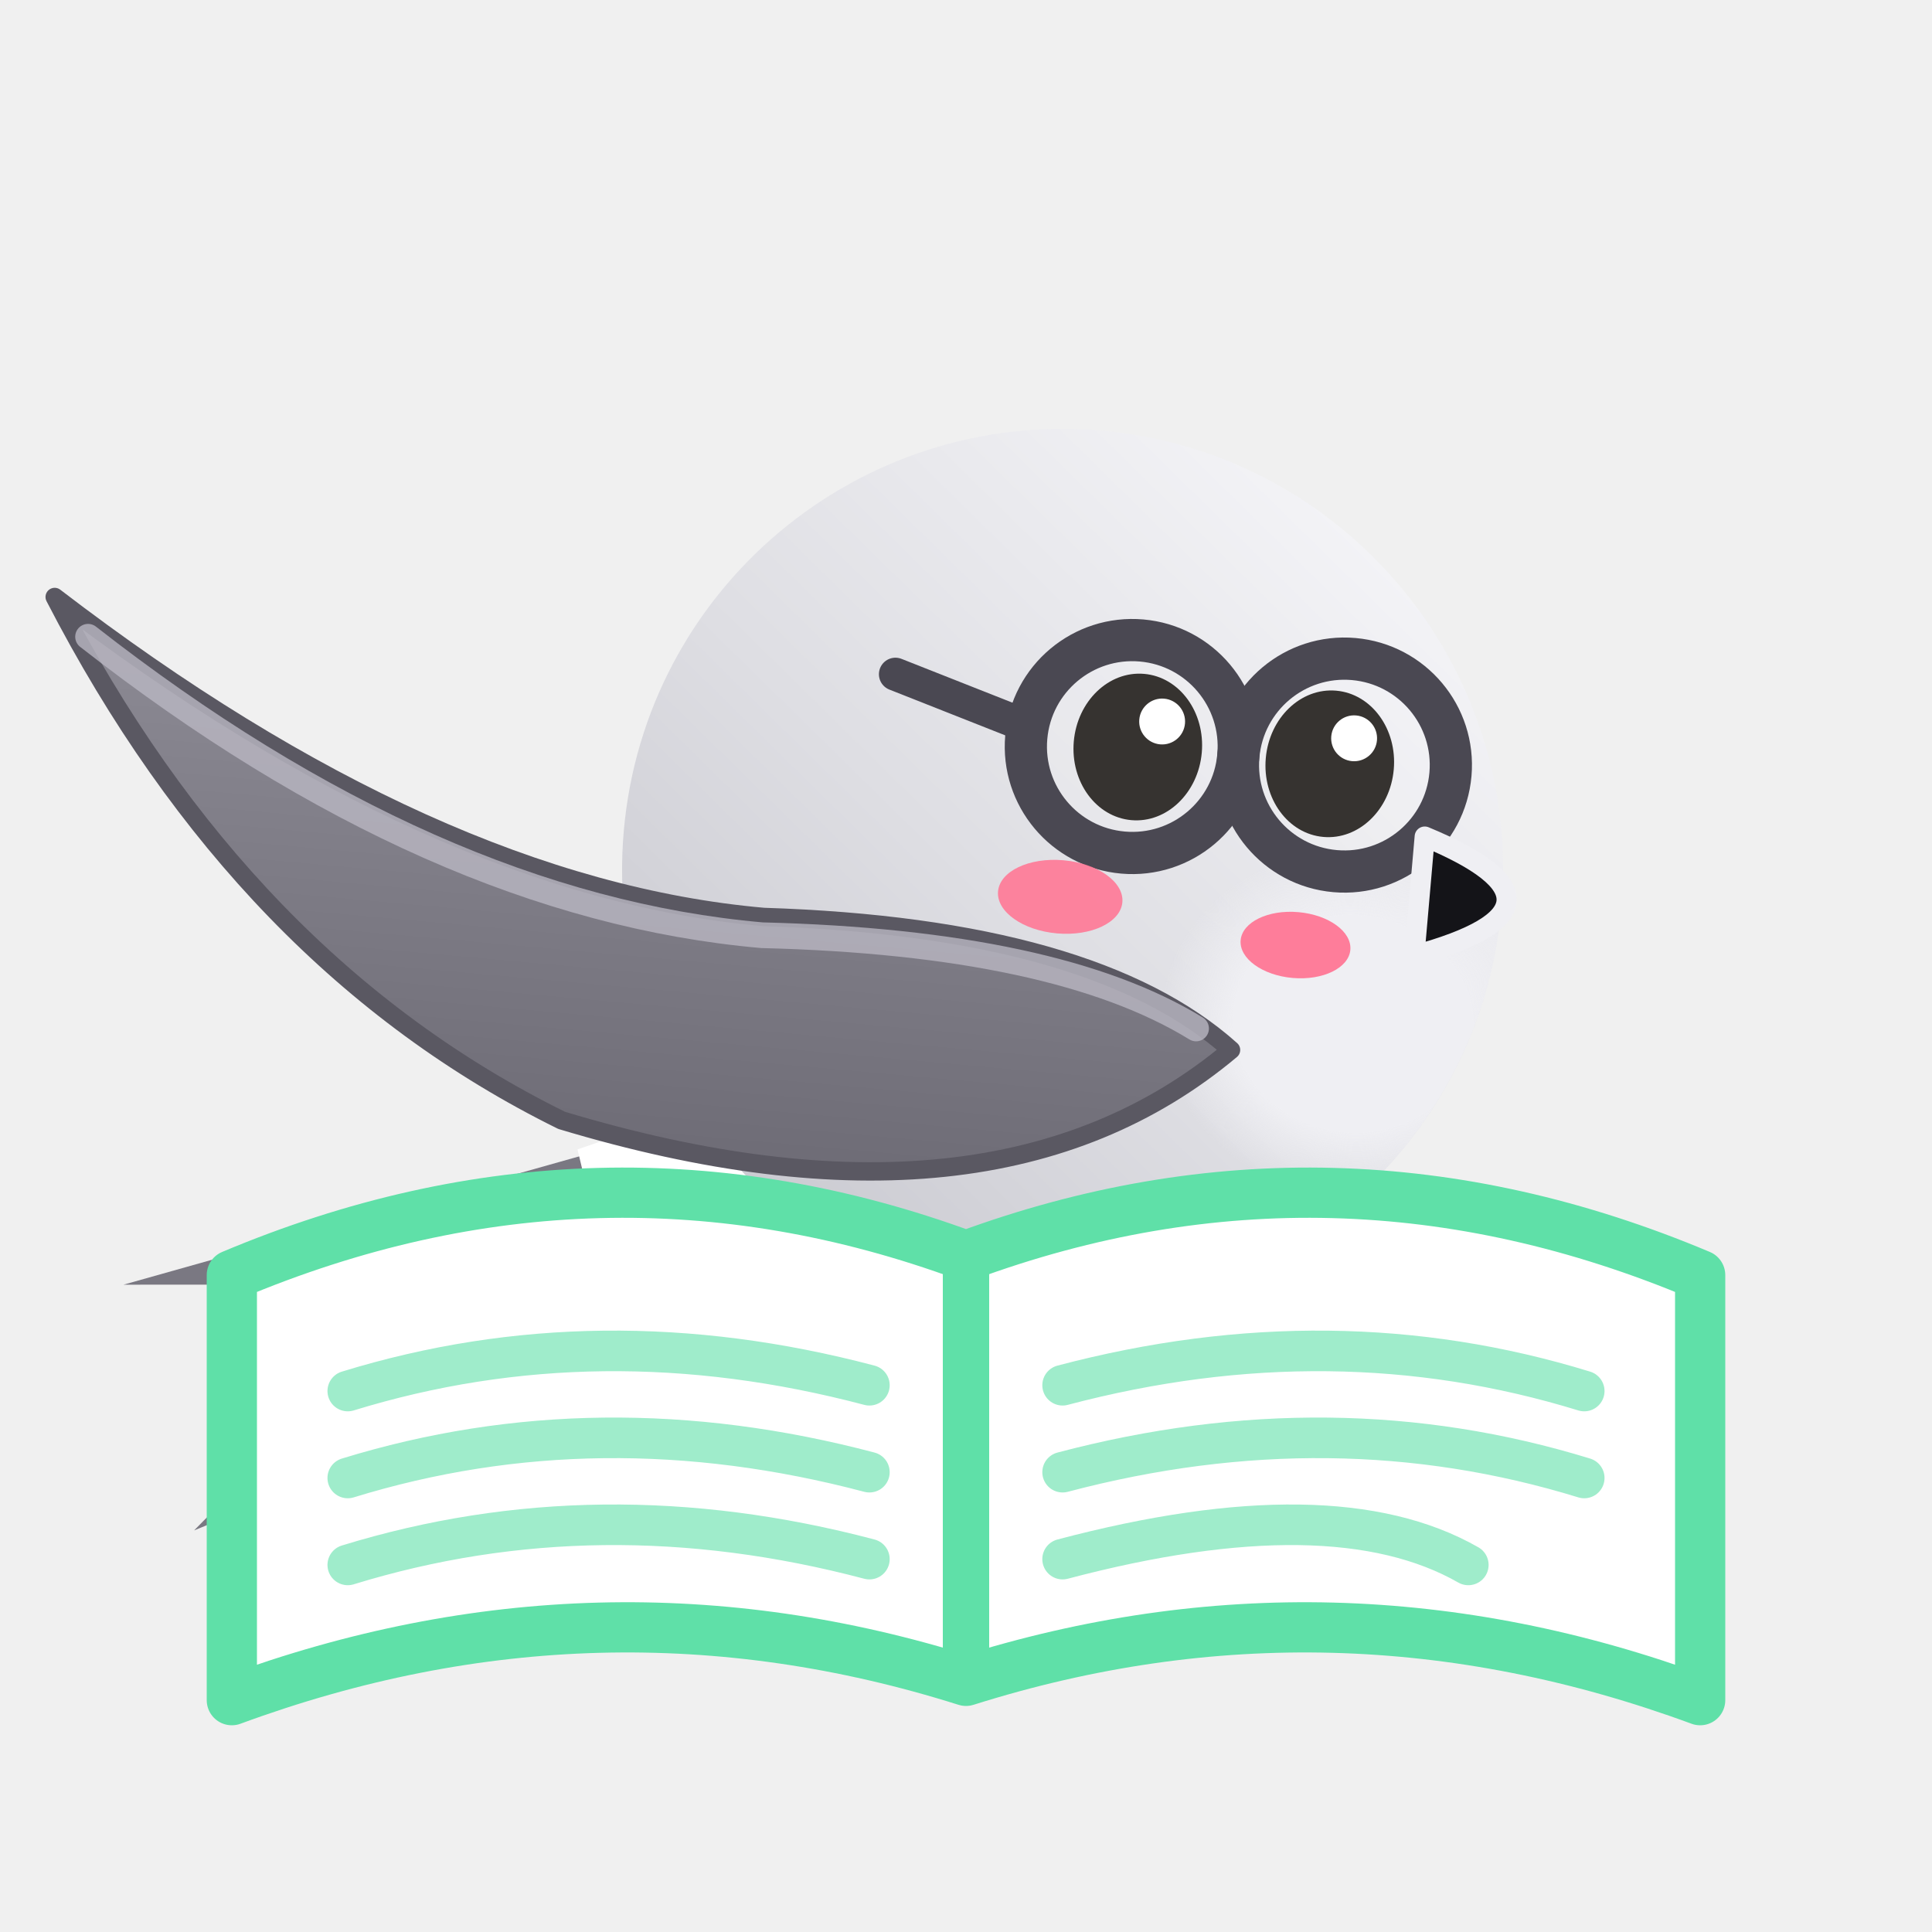
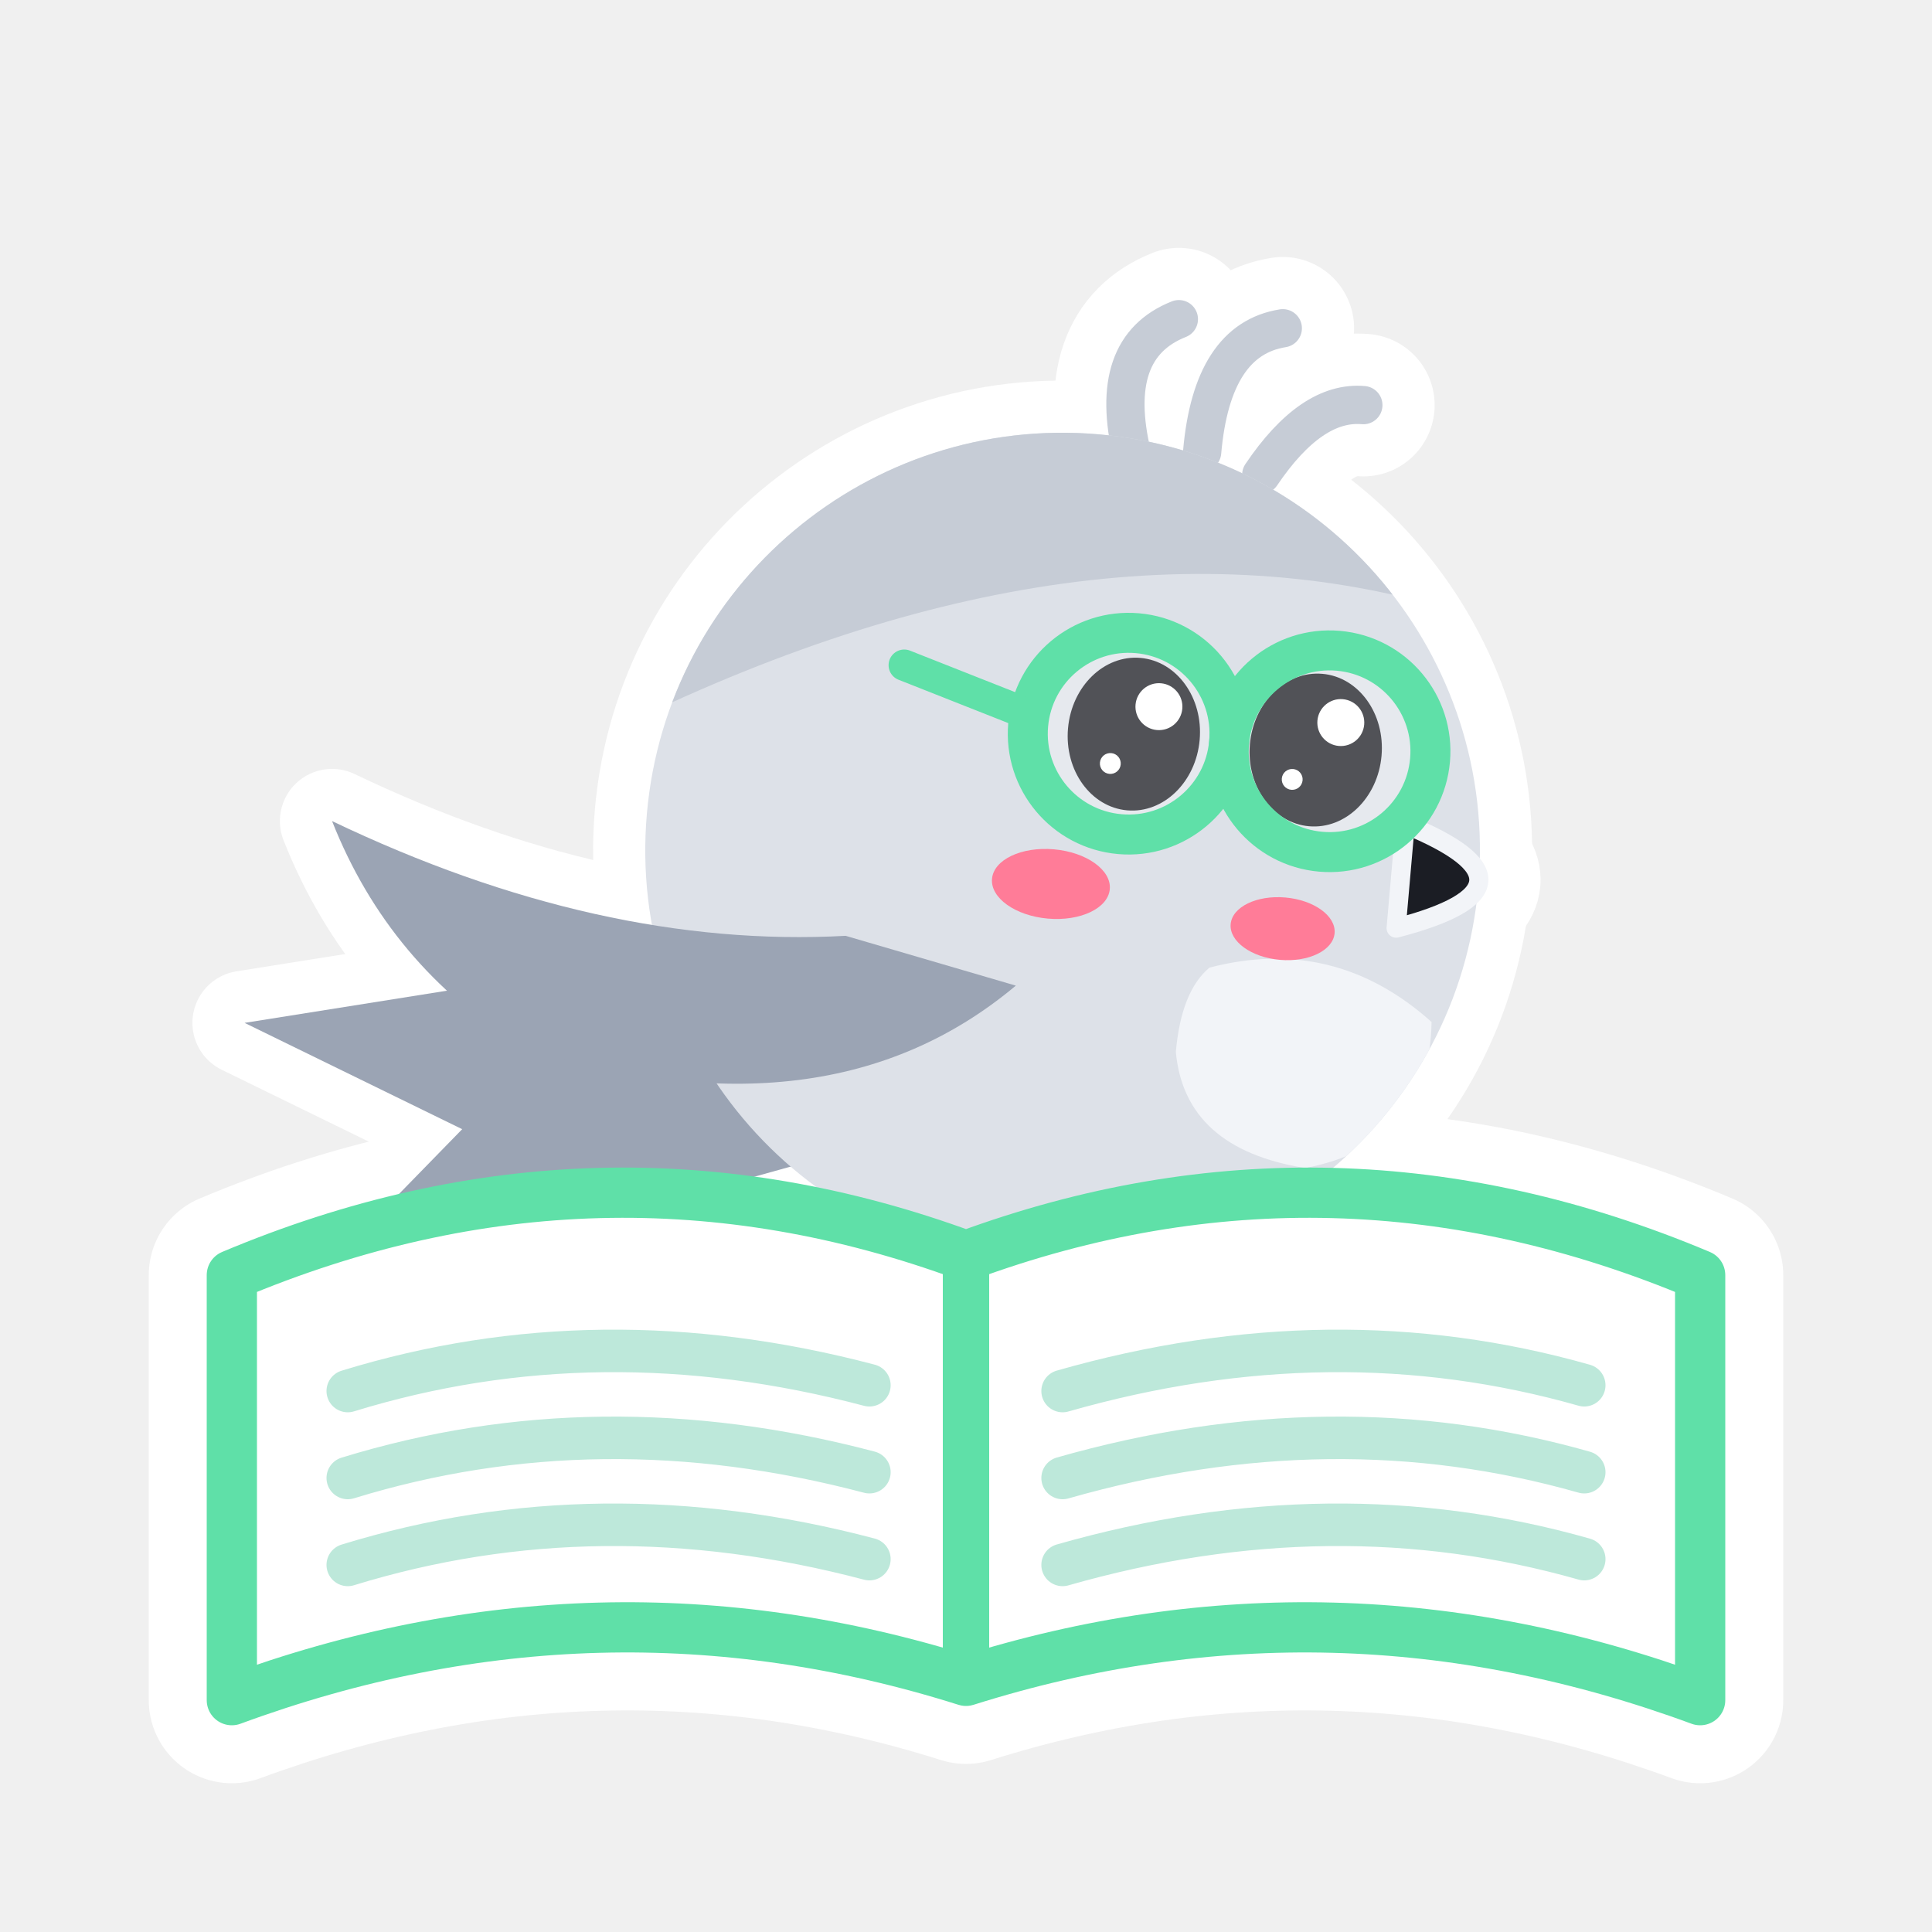
<svg xmlns="http://www.w3.org/2000/svg" viewBox="0 0 100 100" width="1024" height="1024">
-   <g transform="translate(55 45) rotate(5) scale(0.95)">
+   <g>
+     <g transform="translate(55 44) rotate(5) scale(0.9)">
+       <defs>
+         <clipPath id="wym">
+           <circle r="24" stroke="#FFFFFF" stroke-width="6" stroke-linejoin="round" />
+         </clipPath>
+       </defs>
+       <path d="M-14 6 L-46 14 L-33 19 L-42 30 L-10 18 Z" fill="#FFFFFF" stroke="#FFFFFF" stroke-width="6" stroke-linejoin="round" />
+       <path d="M2 21 l-1.5 5 M6.5 21.5 l0.5 5" fill="none" stroke="#FFFFFF" stroke-width="7.8" stroke-linecap="round" />
+       <path d="M2 -23 Q0 -29 4 -31 M6 -23.5 Q6 -30 10 -31 M9.5 -22.5 Q12 -27 15 -27" fill="none" stroke="#FFFFFF" stroke-width="8.2" stroke-linecap="round" />
+       <circle r="24" fill="#FFFFFF" stroke="#FFFFFF" stroke-width="6" stroke-linejoin="round" />
+       <g clip-path="url(#wym)">
+         <path d="M-24 -24 L24 -24 L24 -15 Q2 -21 -24 -6 Z" fill="#FFFFFF" stroke="#FFFFFF" stroke-width="6" stroke-linejoin="round" />
+         <path d="M-26 0 Q-23 15 -8 25 L-14 30 L-32 10 Z" fill="#FFFFFF" stroke="#FFFFFF" stroke-width="6" stroke-linejoin="round" />
+         <path d="M9 6 Q16 3.5 22 8 Q22.5 15 15.5 17 Q8.5 16.5 7.5 11 Q7.5 7.5 9 6 Z" fill="#FFFFFF" stroke="#FFFFFF" stroke-width="6" stroke-linejoin="round" />
+       </g>
+       <path d="M-2 8 Q-12 18 -30 14 Q-38 10 -42 2 Q-26 8 -12 6 Z" fill="#FFFFFF" stroke="#FFFFFF" stroke-width="6" stroke-linejoin="round" />
+       <ellipse cx="3.5" cy="-7" rx="3.8" ry="4.4" fill="#FFFFFF" stroke="#FFFFFF" stroke-width="6" stroke-linejoin="round" />
+       <circle cx="4.8" cy="-8.7" r="1.35" fill="#FFFFFF" stroke="#FFFFFF" stroke-width="6" stroke-linejoin="round" />
+       <circle cx="2.3" cy="-5.2" r="0.6" fill="#FFFFFF" stroke="#FFFFFF" stroke-width="6" stroke-linejoin="round" />
+       <ellipse cx="14" cy="-7" rx="3.8" ry="4.4" fill="#FFFFFF" stroke="#FFFFFF" stroke-width="6" stroke-linejoin="round" />
+       <circle cx="15.3" cy="-8.7" r="1.35" fill="#FFFFFF" stroke="#FFFFFF" stroke-width="6" stroke-linejoin="round" />
+       <circle cx="12.8" cy="-5.2" r="0.6" fill="#FFFFFF" stroke="#FFFFFF" stroke-width="6" stroke-linejoin="round" />
+       <path d="M19.5 -3.2 Q28.5 -0.4 19.5 2.8 Z" fill="#FFFFFF" stroke="#FFFFFF" stroke-width="7.1" stroke-linejoin="round" />
+       <ellipse cx="-0.5" cy="2" rx="3.4" ry="2" fill="#FFFFFF" stroke="#FFFFFF" stroke-width="6" stroke-linejoin="round" />
+       <ellipse cx="13" cy="3.4" rx="3" ry="1.8" fill="#FFFFFF" stroke="#FFFFFF" stroke-width="6" stroke-linejoin="round" />
+       <circle cx="3.2" cy="-7" r="5.8" fill="#FFFFFF" stroke="#FFFFFF" stroke-width="8.3" />
+       <circle cx="14.8" cy="-7" r="5.8" fill="#FFFFFF" stroke="#FFFFFF" stroke-width="8.3" />
+       <path d="M-2.6 -7.6 L-10 -9.8" stroke="#FFFFFF" stroke-width="7.8" stroke-linecap="round" />
+       <path d="M8.9 -7.4 Q9 -9 9.2 -7.4" stroke="#FFFFFF" stroke-width="7.6" fill="none" />
+     </g>
+     <path d="M12 66 Q31 58 50 65 Q69 58 88 66 L88 88 Q69 81 50 87 Q31 81 12 88 Z" fill="#FFFFFF" stroke="#FFFFFF" stroke-width="8.6" stroke-linejoin="round" />
+     <path d="M50 65 L50 87" stroke="#FFFFFF" stroke-width="8.4" stroke-linecap="round" />
+     <path d="M18 72 Q31 68 45 71.7" fill="none" stroke="#FFFFFF" stroke-width="8.2" stroke-linecap="round" />
+     <path d="M55 72 Q69 68 82 71.7" fill="none" stroke="#FFFFFF" stroke-width="8.2" stroke-linecap="round" />
+     <path d="M18 76.5 Q31 72.5 45 76.2" fill="none" stroke="#FFFFFF" stroke-width="8.2" stroke-linecap="round" />
+     <path d="M55 76.5 Q69 72.5 82 76.2" fill="none" stroke="#FFFFFF" stroke-width="8.2" stroke-linecap="round" />
+     <path d="M18 81 Q31 77 45 80.7" fill="none" stroke="#FFFFFF" stroke-width="8.2" stroke-linecap="round" />
+     <path d="M55 81 Q69 77 82 80.7" fill="none" stroke="#FFFFFF" stroke-width="8.2" stroke-linecap="round" />
+   </g>
+   <g transform="translate(55 44) rotate(5) scale(0.9)">
    <defs>
-       <clipPath id="ce3">
+       <clipPath id="bym">
        <circle r="24" />
      </clipPath>
-       <linearGradient id="ge3" x1="0.85" y1="0.1" x2="0.15" y2="0.95">
-         <stop offset="0" stop-color="#F4F4F7" />
-         <stop offset="0.55" stop-color="#DEDEE3" />
-         <stop offset="1" stop-color="#C8C8CF" />
-       </linearGradient>
-       <linearGradient id="we3" x1="0" y1="0" x2="0" y2="1">
-         <stop offset="0" stop-color="#8E8C96" />
-         <stop offset="1" stop-color="#6E6C76" />
-       </linearGradient>
-       <radialGradient id="te3" cx="0.5" cy="0.5" r="0.5">
-         <stop offset="0" stop-color="#EFEFF3" />
-         <stop offset="0.62" stop-color="#EFEFF3" />
-         <stop offset="1" stop-color="#EFEFF3" stop-opacity="0" />
-       </radialGradient>
    </defs>
-     <path d="M-12 13 L-49 27 L-32 25.5 L-44 40 L-9 22 Z" fill="#7A7882" />
-     <path d="M-12.5 12 L-25 17.5 L-21.5 28 L-9 22 Z" fill="#FFFFFF" />
-     <circle r="24" fill="url(#ge3)" />
-     <g clip-path="url(#ce3)">
-       <ellipse cx="16.5" cy="7" rx="10.5" ry="9.5" fill="url(#te3)" />
-       <path d="M7.6 19.5 Q10 21.9 12.4 19.5" fill="none" stroke="#9A9AA4" stroke-width="0.85" stroke-linecap="round" />
-       <path d="M13.6 19 Q16 21.4 18.4 19" fill="none" stroke="#9A9AA4" stroke-width="0.85" stroke-linecap="round" />
-       <path d="M10.6 22.5 Q13 24.9 15.4 22.5" fill="none" stroke="#9A9AA4" stroke-width="0.85" stroke-linecap="round" />
+     <path d="M-14 6 L-46 14 L-33 19 L-42 30 L-10 18 Z" fill="#9BA4B4" />
+     <path d="M2 21 l-1.5 5 M6.5 21.5 l0.5 5" fill="none" stroke="#9BA4B4" stroke-width="1.8" stroke-linecap="round" />
+     <path d="M2 -23 Q0 -29 4 -31 M6 -23.5 Q6 -30 10 -31 M9.5 -22.5 Q12 -27 15 -27" fill="none" stroke="#C6CCD6" stroke-width="2.2" stroke-linecap="round" />
+     <circle r="24" fill="#DDE1E8" />
+     <g clip-path="url(#bym)">
+       <path d="M-24 -24 L24 -24 L24 -15 Q2 -21 -24 -6 Z" fill="#C6CCD6" />
+       <path d="M-26 0 Q-23 15 -8 25 L-14 30 L-32 10 Z" fill="#FFFFFF" />
+       <path d="M9 6 Q16 3.5 22 8 Q22.5 15 15.5 17 Q8.5 16.5 7.5 11 Q7.5 7.5 9 6 Z" fill="#F2F4F8" />
    </g>
-     <path d="M10 9 Q-2 21 -26 16 Q-44 9 -56 -10 Q-34 4 -16 4 Q2 3 10 9 Z" fill="url(#we3)" stroke="#5A5862" stroke-width="1" stroke-linejoin="round" />
-     <path d="M-54 -8 Q-34 5 -16 5 Q0 4 8 8" fill="none" stroke="#B9B6C2" stroke-width="1.4" stroke-linecap="round" opacity="0.8" />
-     <ellipse cx="3.5" cy="-7" rx="3.5" ry="4" fill="#16120F" />
-     <circle cx="4.7" cy="-8.5" r="1.25" fill="#FFFFFF" />
-     <ellipse cx="14" cy="-7" rx="3.5" ry="4" fill="#16120F" />
-     <circle cx="15.2" cy="-8.5" r="1.25" fill="#FFFFFF" />
-     <circle cx="3.2" cy="-7" r="5.8" fill="#FFFFFF" fill-opacity="0.14" stroke="#4A4852" stroke-width="2.3" />
-     <circle cx="14.8" cy="-7" r="5.8" fill="#FFFFFF" fill-opacity="0.14" stroke="#4A4852" stroke-width="2.3" />
-     <path d="M-2.6 -7.6 L-10 -9.8" stroke="#4A4852" stroke-width="1.8" stroke-linecap="round" />
-     <path d="M19.5 -3.5 Q29 -0.5 19.5 3 Z" fill="#141418" stroke="#EFEFF3" stroke-width="1.1" stroke-linejoin="round" />
-     <ellipse cx="0" cy="1.5" rx="3.4" ry="2" fill="#FF7896" fill-opacity="0.9" />
-     <ellipse cx="13" cy="3" rx="3" ry="1.8" fill="#FF7896" fill-opacity="0.95" />
+     <path d="M-2 8 Q-12 18 -30 14 Q-38 10 -42 2 Q-26 8 -12 6 Z" fill="#9BA4B4" />
+     <ellipse cx="3.5" cy="-7" rx="3.8" ry="4.4" fill="#17181F" />
+     <circle cx="4.8" cy="-8.7" r="1.35" fill="#FFFFFF" />
+     <circle cx="2.3" cy="-5.2" r="0.6" fill="#FFFFFF" />
+     <ellipse cx="14" cy="-7" rx="3.8" ry="4.4" fill="#17181F" />
+     <circle cx="15.3" cy="-8.7" r="1.35" fill="#FFFFFF" />
+     <circle cx="12.8" cy="-5.2" r="0.6" fill="#FFFFFF" />
+     <path d="M19.5 -3.2 Q28.5 -0.4 19.5 2.8 Z" fill="#1B1D24" stroke="#F2F4F8" stroke-width="1.1" stroke-linejoin="round" />
+     <ellipse cx="-0.5" cy="2" rx="3.4" ry="2" fill="#FF7C98" />
+     <ellipse cx="13" cy="3.4" rx="3" ry="1.8" fill="#FF7C98" />
+     <circle cx="3.2" cy="-7" r="5.8" fill="#FFFFFF" fill-opacity="0.25" stroke="#5FE0A8" stroke-width="2.3" />
+     <circle cx="14.8" cy="-7" r="5.8" fill="#FFFFFF" fill-opacity="0.25" stroke="#5FE0A8" stroke-width="2.3" />
+     <path d="M-2.6 -7.6 L-10 -9.8" stroke="#5FE0A8" stroke-width="1.8" stroke-linecap="round" />
+     <path d="M8.9 -7.4 Q9 -9 9.2 -7.4" stroke="#5FE0A8" stroke-width="1.6" fill="none" />
  </g>
  <path d="M12 66 Q31 58 50 65 Q69 58 88 66 L88 88 Q69 81 50 87 Q31 81 12 88 Z" fill="#FFFFFF" stroke="#5FE0A8" stroke-width="2.6" stroke-linejoin="round" />
  <path d="M50 65 L50 87" stroke="#5FE0A8" stroke-width="2.4" stroke-linecap="round" />
-   <path d="M18 72.0 Q31 68.0 45 71.7" fill="none" stroke="#5FE0A8" stroke-opacity="0.6" stroke-width="2.1" stroke-linecap="round" />
-   <path d="M55 71.7 Q69 68.0 82 72.0" fill="none" stroke="#5FE0A8" stroke-opacity="0.6" stroke-width="2.1" stroke-linecap="round" />
-   <path d="M18 76.5 Q31 72.5 45 76.2" fill="none" stroke="#5FE0A8" stroke-opacity="0.6" stroke-width="2.1" stroke-linecap="round" />
-   <path d="M55 76.2 Q69 72.5 82 76.5" fill="none" stroke="#5FE0A8" stroke-opacity="0.6" stroke-width="2.1" stroke-linecap="round" />
-   <path d="M18 81.0 Q31 77.0 45 80.7" fill="none" stroke="#5FE0A8" stroke-opacity="0.6" stroke-width="2.1" stroke-linecap="round" />
-   <path d="M55 80.7 Q69 77.0 76 81.0" fill="none" stroke="#5FE0A8" stroke-opacity="0.6" stroke-width="2.1" stroke-linecap="round" />
+   <path d="M18 72 Q31 68 45 71.7" fill="none" stroke="#BDE8DA" stroke-width="2.2" stroke-linecap="round" />
+   <path d="M55 72 Q69 68 82 71.7" fill="none" stroke="#BDE8DA" stroke-width="2.2" stroke-linecap="round" />
+   <path d="M18 76.5 Q31 72.5 45 76.2" fill="none" stroke="#BDE8DA" stroke-width="2.2" stroke-linecap="round" />
+   <path d="M55 76.5 Q69 72.5 82 76.2" fill="none" stroke="#BDE8DA" stroke-width="2.2" stroke-linecap="round" />
+   <path d="M18 81 Q31 77 45 80.7" fill="none" stroke="#BDE8DA" stroke-width="2.2" stroke-linecap="round" />
+   <path d="M55 81 Q69 77 82 80.7" fill="none" stroke="#BDE8DA" stroke-width="2.2" stroke-linecap="round" />
</svg>
